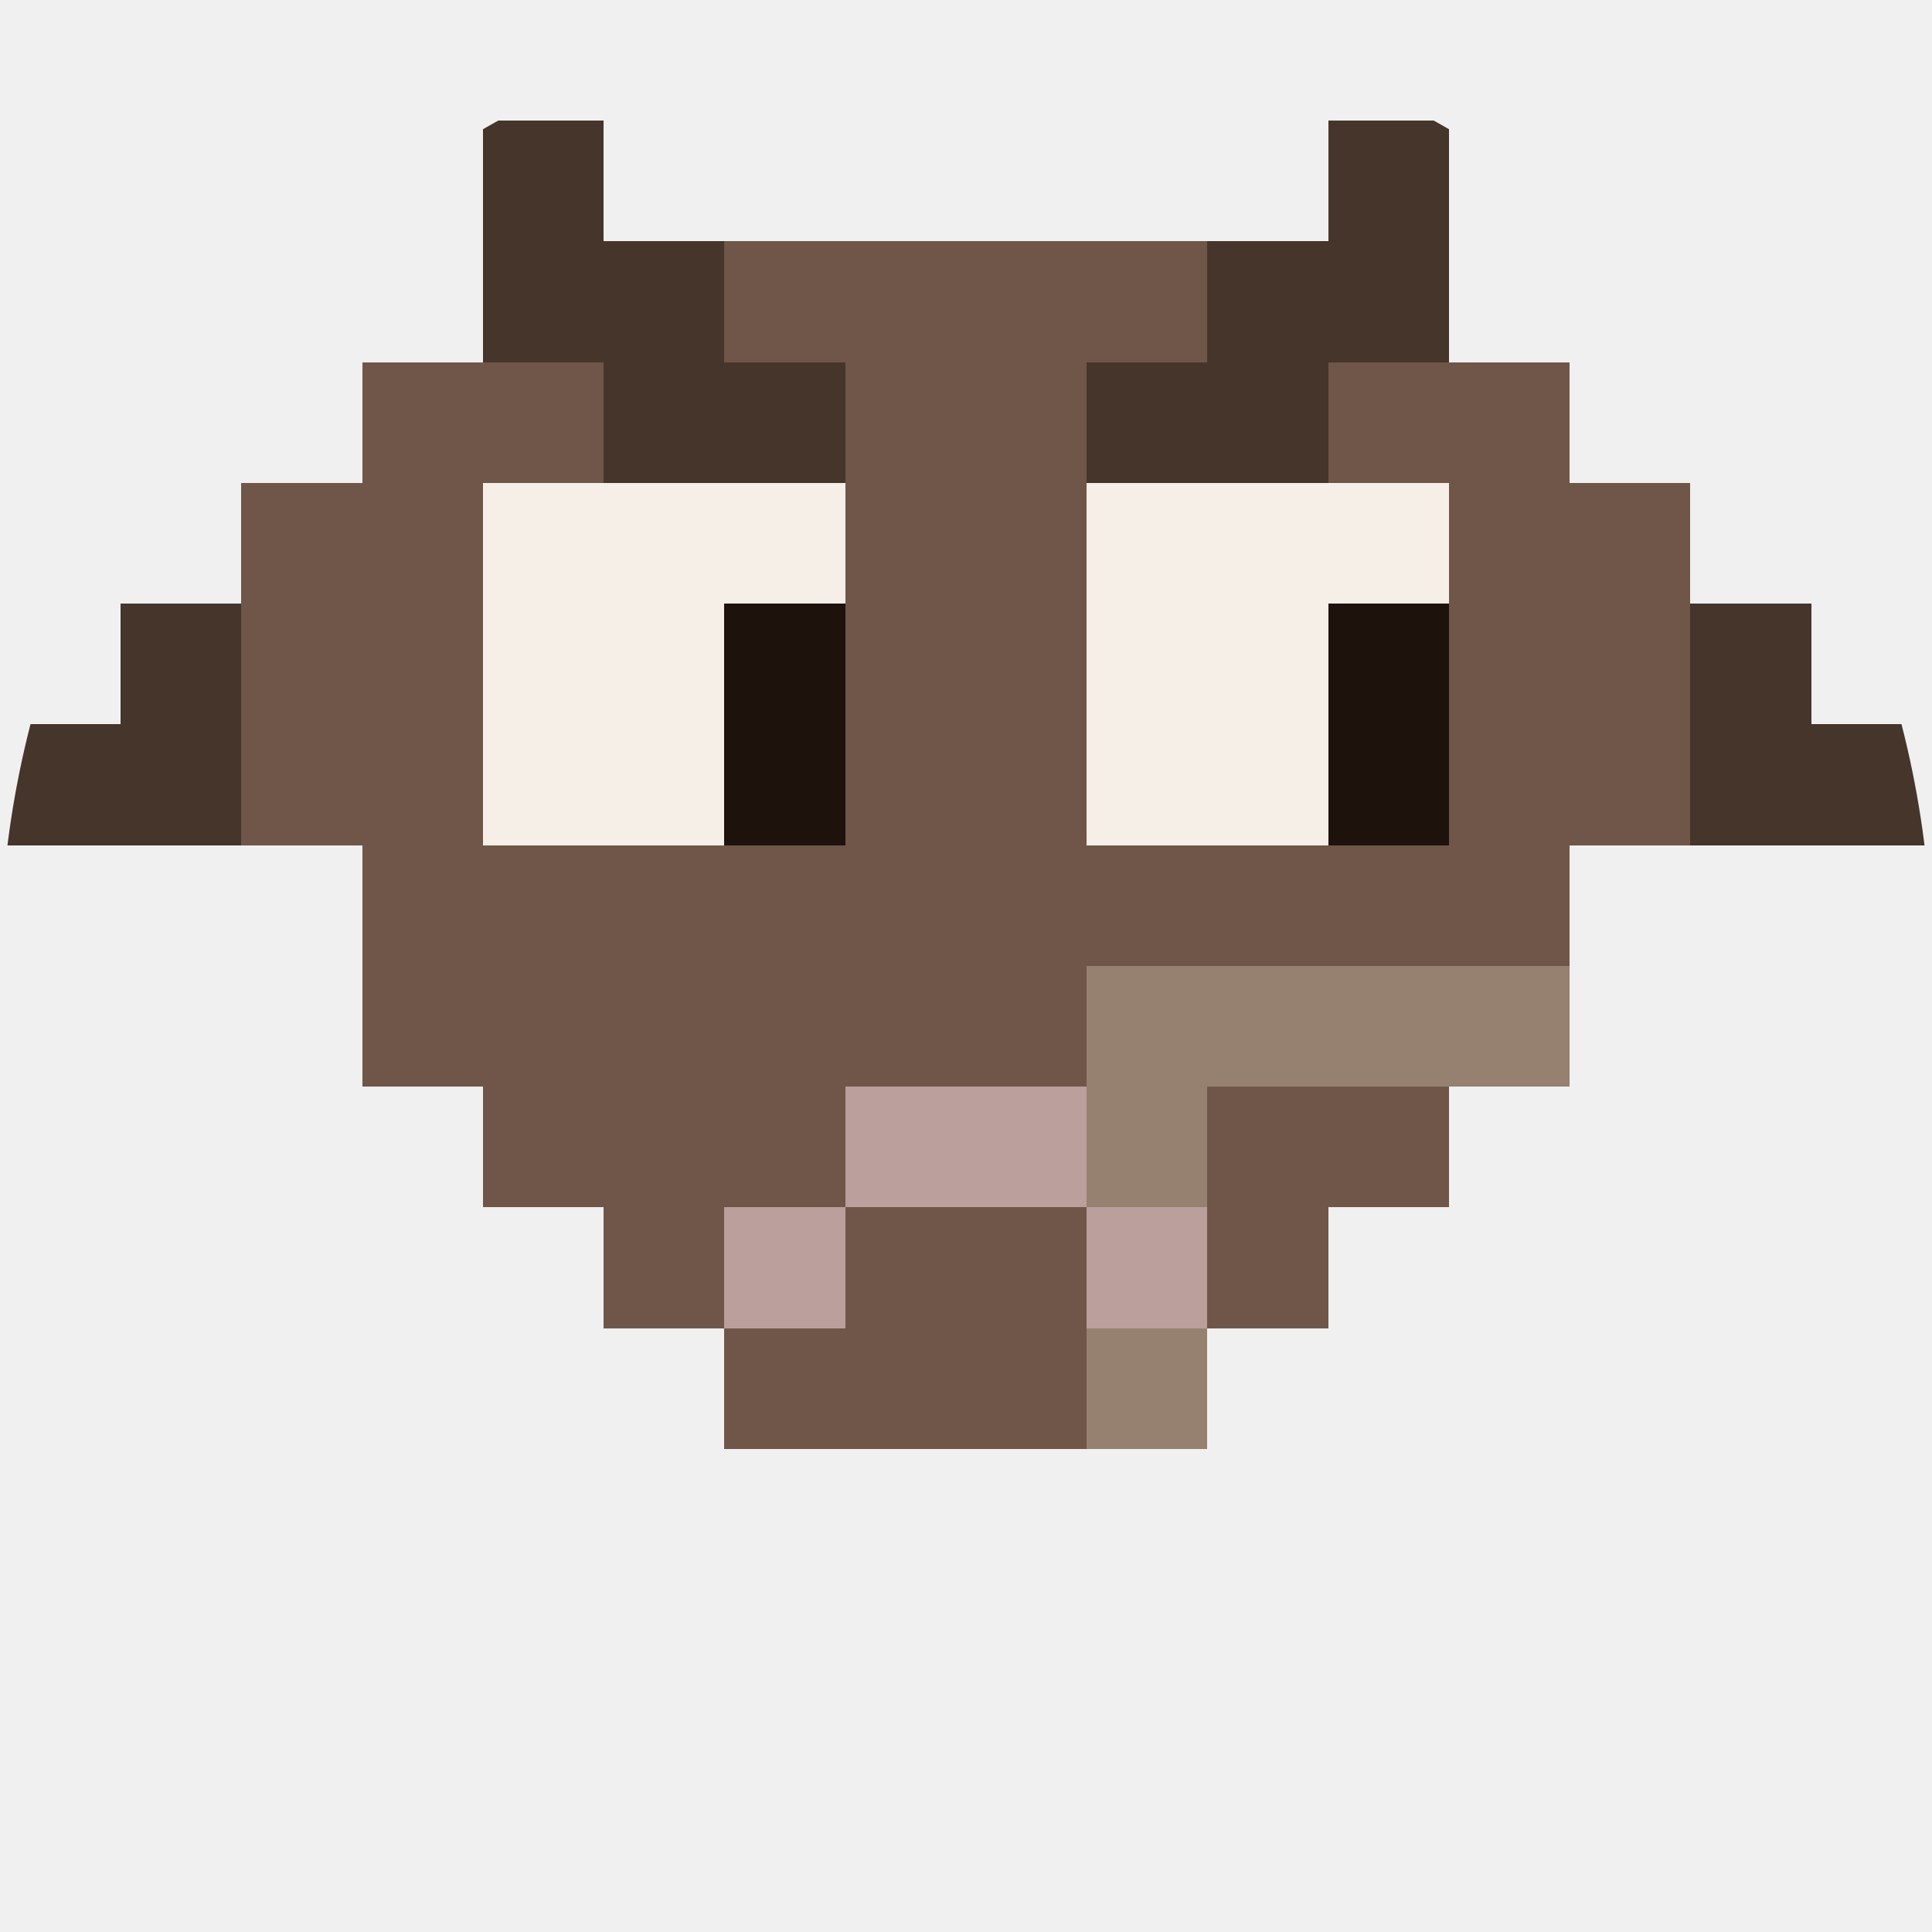
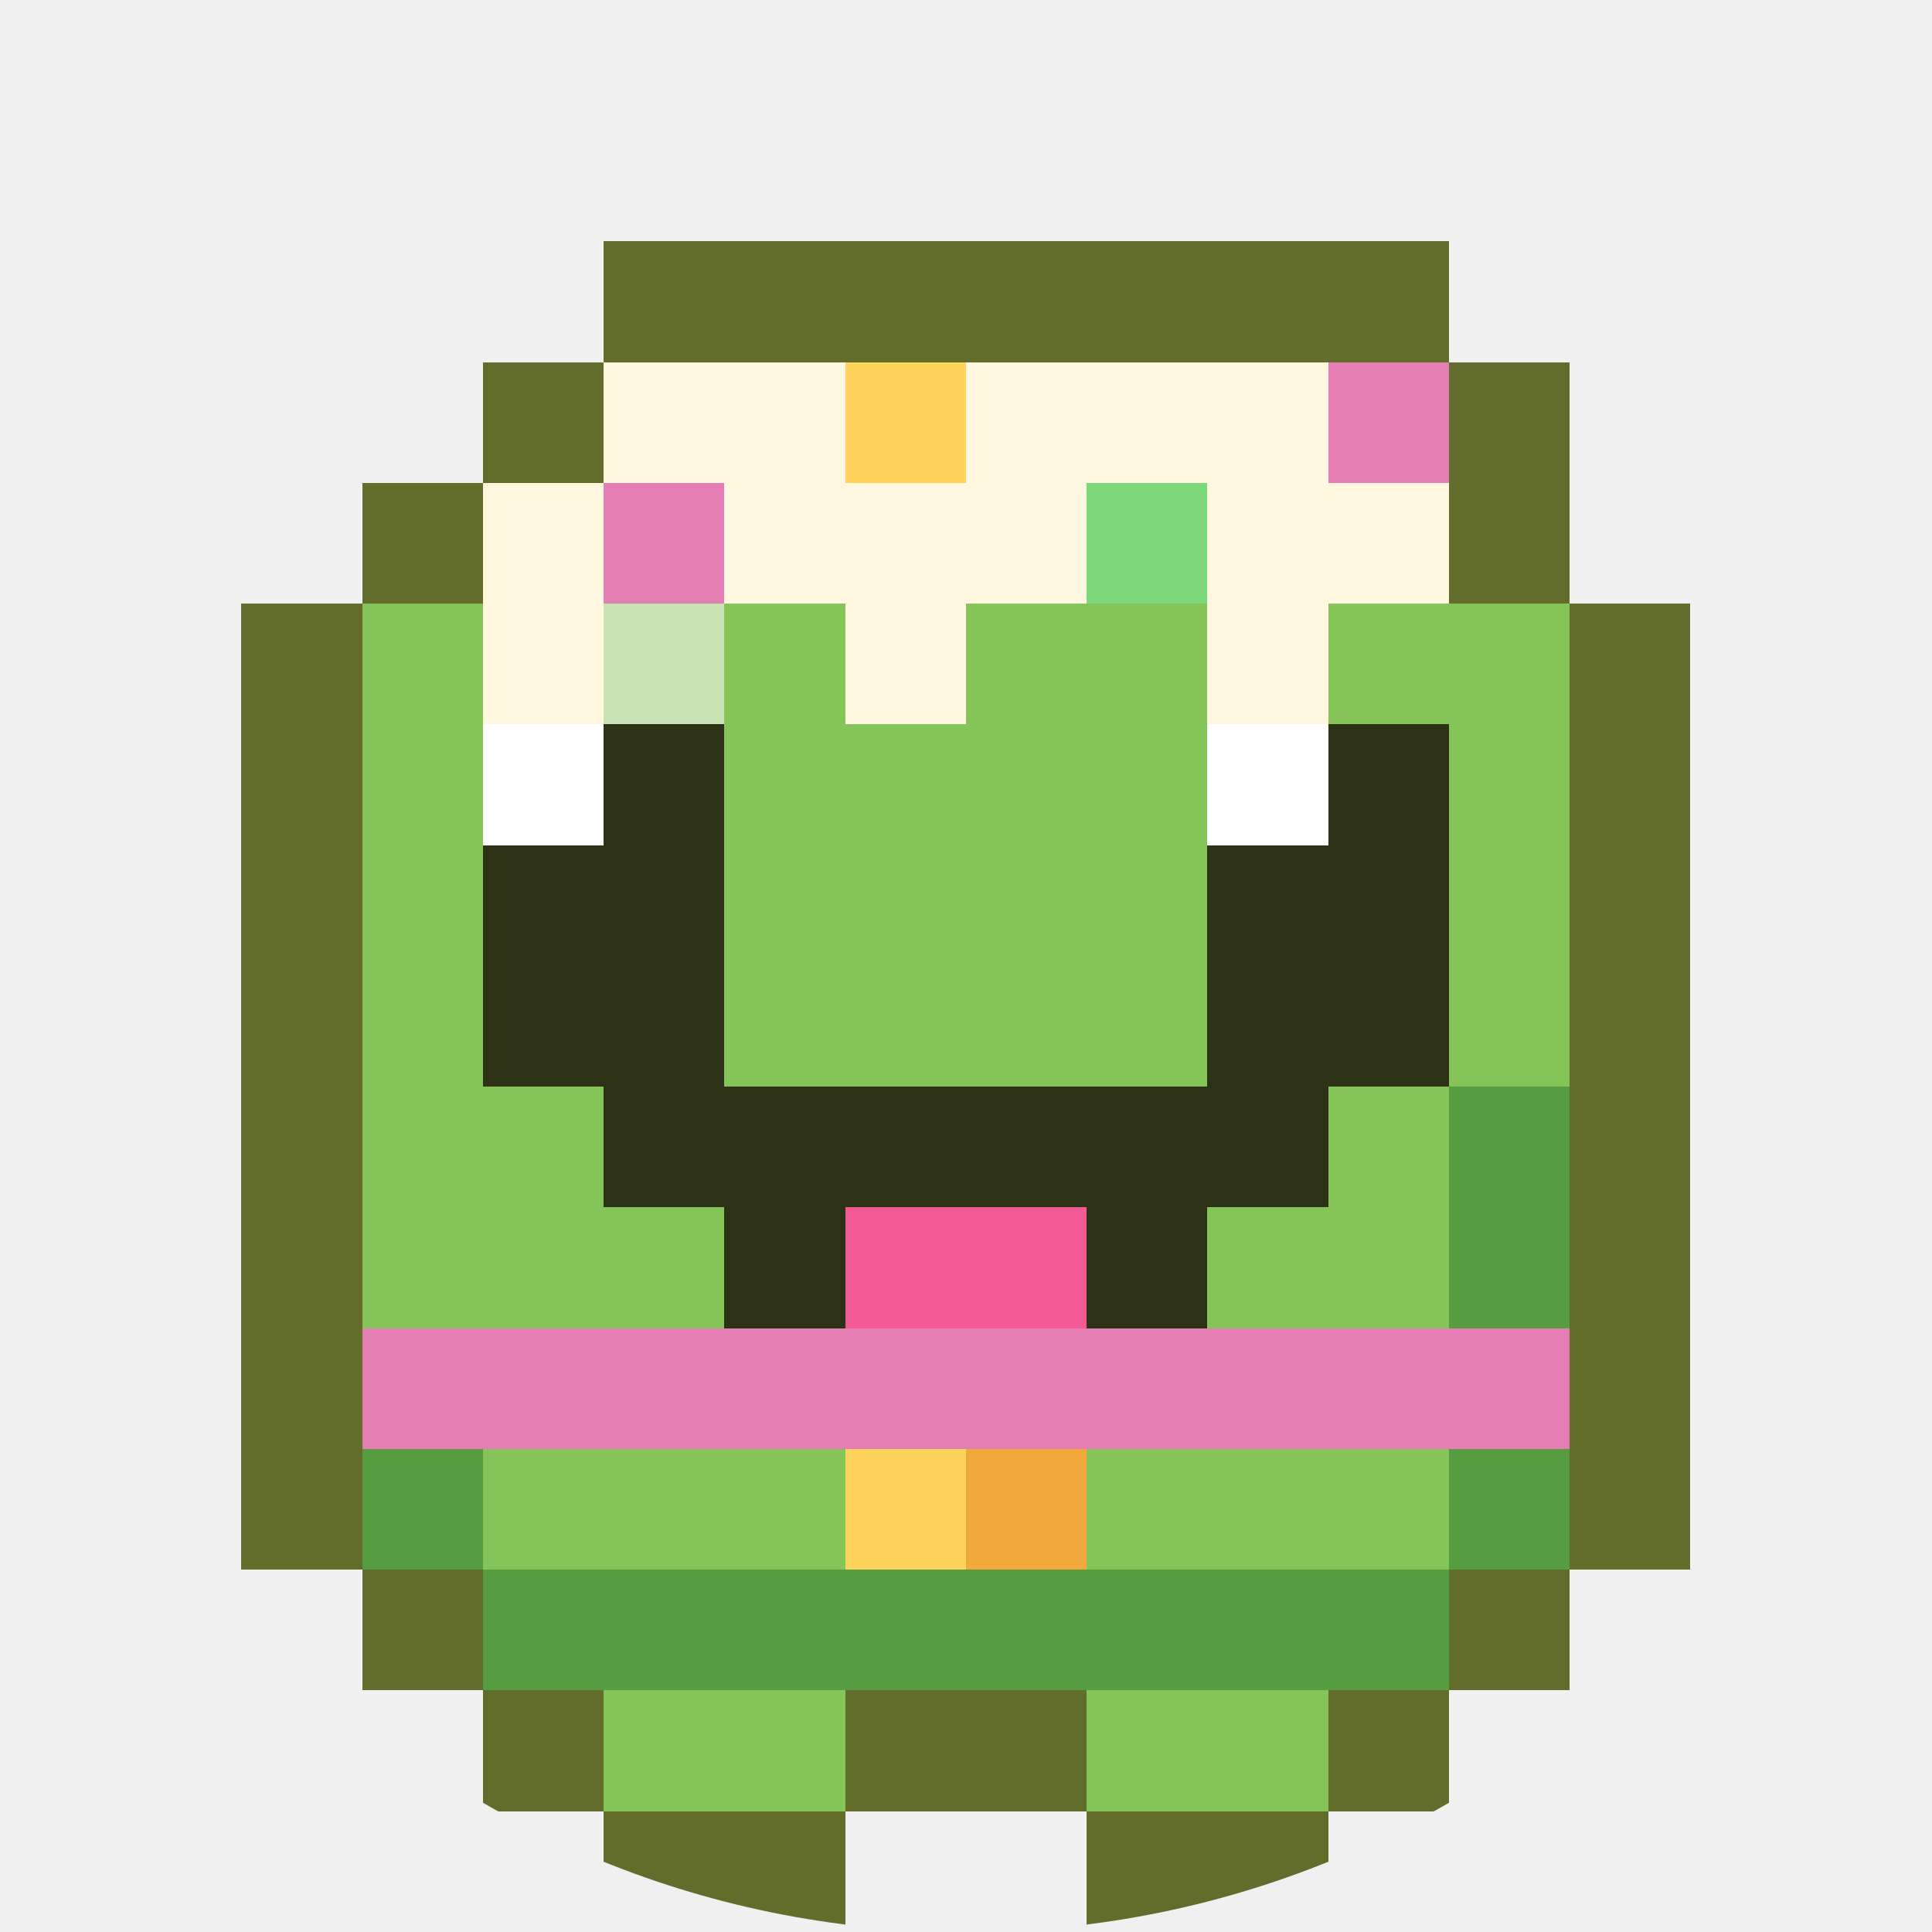
<svg xmlns="http://www.w3.org/2000/svg" width="128" height="128" viewBox="0 0 128 128" shape-rendering="crispEdges" role="presentation" aria-hidden="true">
  <defs>
    <clipPath id="clip">
      <circle cx="64" cy="64" r="64" />
    </clipPath>
  </defs>
  <g clip-path="url(#clip)">
-     <rect x="32" y="8" width="8" height="8" fill="#45352B" />
-     <rect x="88" y="8" width="8" height="8" fill="#45352B" />
-     <rect x="32" y="16" width="16" height="8" fill="#45352B" />
-     <rect x="48" y="16" width="32" height="8" fill="#6F5648" />
-     <rect x="80" y="16" width="16" height="8" fill="#45352B" />
-     <rect x="24" y="24" width="16" height="8" fill="#6F5648" />
-     <rect x="40" y="24" width="16" height="8" fill="#45352B" />
-     <rect x="56" y="24" width="16" height="8" fill="#6F5648" />
-     <rect x="72" y="24" width="16" height="8" fill="#45352B" />
-     <rect x="88" y="24" width="16" height="8" fill="#6F5648" />
-     <rect x="16" y="32" width="16" height="8" fill="#6F5648" />
-     <rect x="32" y="32" width="24" height="8" fill="#F6EFE8" />
-     <rect x="56" y="32" width="16" height="8" fill="#6F5648" />
-     <rect x="72" y="32" width="24" height="8" fill="#F6EFE8" />
-     <rect x="96" y="32" width="16" height="8" fill="#6F5648" />
-     <rect x="8" y="40" width="8" height="8" fill="#45352B" />
-     <rect x="16" y="40" width="16" height="8" fill="#6F5648" />
-     <rect x="32" y="40" width="16" height="8" fill="#F6EFE8" />
-     <rect x="48" y="40" width="8" height="8" fill="#1E120C" />
-     <rect x="56" y="40" width="16" height="8" fill="#6F5648" />
-     <rect x="72" y="40" width="16" height="8" fill="#F6EFE8" />
-     <rect x="88" y="40" width="8" height="8" fill="#1E120C" />
-     <rect x="96" y="40" width="16" height="8" fill="#6F5648" />
-     <rect x="112" y="40" width="8" height="8" fill="#45352B" />
-     <rect x="0" y="48" width="16" height="8" fill="#45352B" />
-     <rect x="16" y="48" width="16" height="8" fill="#6F5648" />
-     <rect x="32" y="48" width="16" height="8" fill="#F6EFE8" />
-     <rect x="48" y="48" width="8" height="8" fill="#1E120C" />
-     <rect x="56" y="48" width="16" height="8" fill="#6F5648" />
-     <rect x="72" y="48" width="16" height="8" fill="#F6EFE8" />
-     <rect x="88" y="48" width="8" height="8" fill="#1E120C" />
-     <rect x="96" y="48" width="16" height="8" fill="#6F5648" />
-     <rect x="112" y="48" width="16" height="8" fill="#45352B" />
-     <rect x="24" y="56" width="80" height="8" fill="#6F5648" />
-     <rect x="24" y="64" width="48" height="8" fill="#6F5648" />
-     <rect x="72" y="64" width="32" height="8" fill="#968070" />
-     <rect x="32" y="72" width="24" height="8" fill="#6F5648" />
-     <rect x="56" y="72" width="16" height="8" fill="#BA9F9C" />
-     <rect x="72" y="72" width="8" height="8" fill="#968070" />
-     <rect x="80" y="72" width="16" height="8" fill="#6F5648" />
-     <rect x="40" y="80" width="8" height="8" fill="#6F5648" />
-     <rect x="48" y="80" width="8" height="8" fill="#BA9F9C" />
-     <rect x="56" y="80" width="16" height="8" fill="#6F5648" />
-     <rect x="72" y="80" width="8" height="8" fill="#BA9F9C" />
-     <rect x="80" y="80" width="8" height="8" fill="#6F5648" />
-     <rect x="48" y="88" width="24" height="8" fill="#6F5648" />
-     <rect x="72" y="88" width="8" height="8" fill="#968070" />
+     <rect x="40" y="16" width="56" height="8" fill="#626D2C" />
+     <rect x="32" y="24" width="8" height="8" fill="#626D2C" />
+     <rect x="40" y="24" width="16" height="8" fill="#FFF7E0" />
+     <rect x="56" y="24" width="8" height="8" fill="#FFD45C" />
+     <rect x="64" y="24" width="24" height="8" fill="#FFF7E0" />
+     <rect x="88" y="24" width="8" height="8" fill="#E47EB5" />
+     <rect x="96" y="24" width="8" height="8" fill="#626D2C" />
+     <rect x="24" y="32" width="8" height="8" fill="#626D2C" />
+     <rect x="32" y="32" width="8" height="8" fill="#FFF7E0" />
+     <rect x="40" y="32" width="8" height="8" fill="#E47EB5" />
+     <rect x="48" y="32" width="24" height="8" fill="#FFF7E0" />
+     <rect x="72" y="32" width="8" height="8" fill="#7DD87A" />
+     <rect x="80" y="32" width="16" height="8" fill="#FFF7E0" />
+     <rect x="96" y="32" width="8" height="8" fill="#626D2C" />
+     <rect x="16" y="40" width="8" height="8" fill="#626D2C" />
+     <rect x="24" y="40" width="8" height="8" fill="#85C458" />
+     <rect x="32" y="40" width="8" height="8" fill="#FFF7E0" />
+     <rect x="40" y="40" width="8" height="8" fill="#C8E4B4" />
+     <rect x="48" y="40" width="8" height="8" fill="#85C458" />
+     <rect x="56" y="40" width="8" height="8" fill="#FFF7E0" />
+     <rect x="64" y="40" width="16" height="8" fill="#85C458" />
+     <rect x="80" y="40" width="8" height="8" fill="#FFF7E0" />
+     <rect x="88" y="40" width="16" height="8" fill="#85C458" />
+     <rect x="104" y="40" width="8" height="8" fill="#626D2C" />
+     <rect x="16" y="48" width="8" height="8" fill="#626D2C" />
+     <rect x="24" y="48" width="8" height="8" fill="#85C458" />
+     <rect x="32" y="48" width="8" height="8" fill="#FFFFFF" />
+     <rect x="40" y="48" width="8" height="8" fill="#2D3116" />
+     <rect x="48" y="48" width="32" height="8" fill="#85C458" />
+     <rect x="80" y="48" width="8" height="8" fill="#FFFFFF" />
+     <rect x="88" y="48" width="8" height="8" fill="#2D3116" />
+     <rect x="96" y="48" width="8" height="8" fill="#85C458" />
+     <rect x="104" y="48" width="8" height="8" fill="#626D2C" />
+     <rect x="16" y="56" width="8" height="8" fill="#626D2C" />
+     <rect x="24" y="56" width="8" height="8" fill="#85C458" />
+     <rect x="32" y="56" width="16" height="8" fill="#2D3116" />
+     <rect x="48" y="56" width="32" height="8" fill="#85C458" />
+     <rect x="80" y="56" width="16" height="8" fill="#2D3116" />
+     <rect x="96" y="56" width="8" height="8" fill="#85C458" />
+     <rect x="104" y="56" width="8" height="8" fill="#626D2C" />
+     <rect x="16" y="64" width="8" height="8" fill="#626D2C" />
+     <rect x="24" y="64" width="8" height="8" fill="#85C458" />
+     <rect x="32" y="64" width="16" height="8" fill="#2D3116" />
+     <rect x="48" y="64" width="32" height="8" fill="#85C458" />
+     <rect x="80" y="64" width="16" height="8" fill="#2D3116" />
+     <rect x="96" y="64" width="8" height="8" fill="#85C458" />
+     <rect x="104" y="64" width="8" height="8" fill="#626D2C" />
+     <rect x="16" y="72" width="8" height="8" fill="#626D2C" />
+     <rect x="24" y="72" width="16" height="8" fill="#85C458" />
+     <rect x="40" y="72" width="48" height="8" fill="#2D3116" />
+     <rect x="88" y="72" width="8" height="8" fill="#85C458" />
+     <rect x="96" y="72" width="8" height="8" fill="#569D42" />
+     <rect x="104" y="72" width="8" height="8" fill="#626D2C" />
+     <rect x="16" y="80" width="8" height="8" fill="#626D2C" />
+     <rect x="24" y="80" width="24" height="8" fill="#85C458" />
+     <rect x="48" y="80" width="8" height="8" fill="#2D3116" />
+     <rect x="56" y="80" width="16" height="8" fill="#F25A96" />
+     <rect x="72" y="80" width="8" height="8" fill="#2D3116" />
+     <rect x="80" y="80" width="16" height="8" fill="#85C458" />
+     <rect x="96" y="80" width="8" height="8" fill="#569D42" />
+     <rect x="104" y="80" width="8" height="8" fill="#626D2C" />
+     <rect x="16" y="88" width="8" height="8" fill="#626D2C" />
+     <rect x="24" y="88" width="80" height="8" fill="#E47EB5" />
+     <rect x="104" y="88" width="8" height="8" fill="#626D2C" />
+     <rect x="16" y="96" width="8" height="8" fill="#626D2C" />
+     <rect x="24" y="96" width="8" height="8" fill="#569D42" />
+     <rect x="32" y="96" width="24" height="8" fill="#85C458" />
+     <rect x="56" y="96" width="8" height="8" fill="#FFD45C" />
+     <rect x="64" y="96" width="8" height="8" fill="#F0A93A" />
+     <rect x="72" y="96" width="24" height="8" fill="#85C458" />
+     <rect x="96" y="96" width="8" height="8" fill="#569D42" />
+     <rect x="104" y="96" width="8" height="8" fill="#626D2C" />
+     <rect x="24" y="104" width="8" height="8" fill="#626D2C" />
+     <rect x="32" y="104" width="64" height="8" fill="#569D42" />
+     <rect x="96" y="104" width="8" height="8" fill="#626D2C" />
+     <rect x="32" y="112" width="8" height="8" fill="#626D2C" />
+     <rect x="40" y="112" width="16" height="8" fill="#85C458" />
+     <rect x="56" y="112" width="16" height="8" fill="#626D2C" />
+     <rect x="72" y="112" width="16" height="8" fill="#85C458" />
+     <rect x="88" y="112" width="8" height="8" fill="#626D2C" />
+     <rect x="40" y="120" width="16" height="8" fill="#626D2C" />
+     <rect x="72" y="120" width="16" height="8" fill="#626D2C" />
  </g>
</svg>
